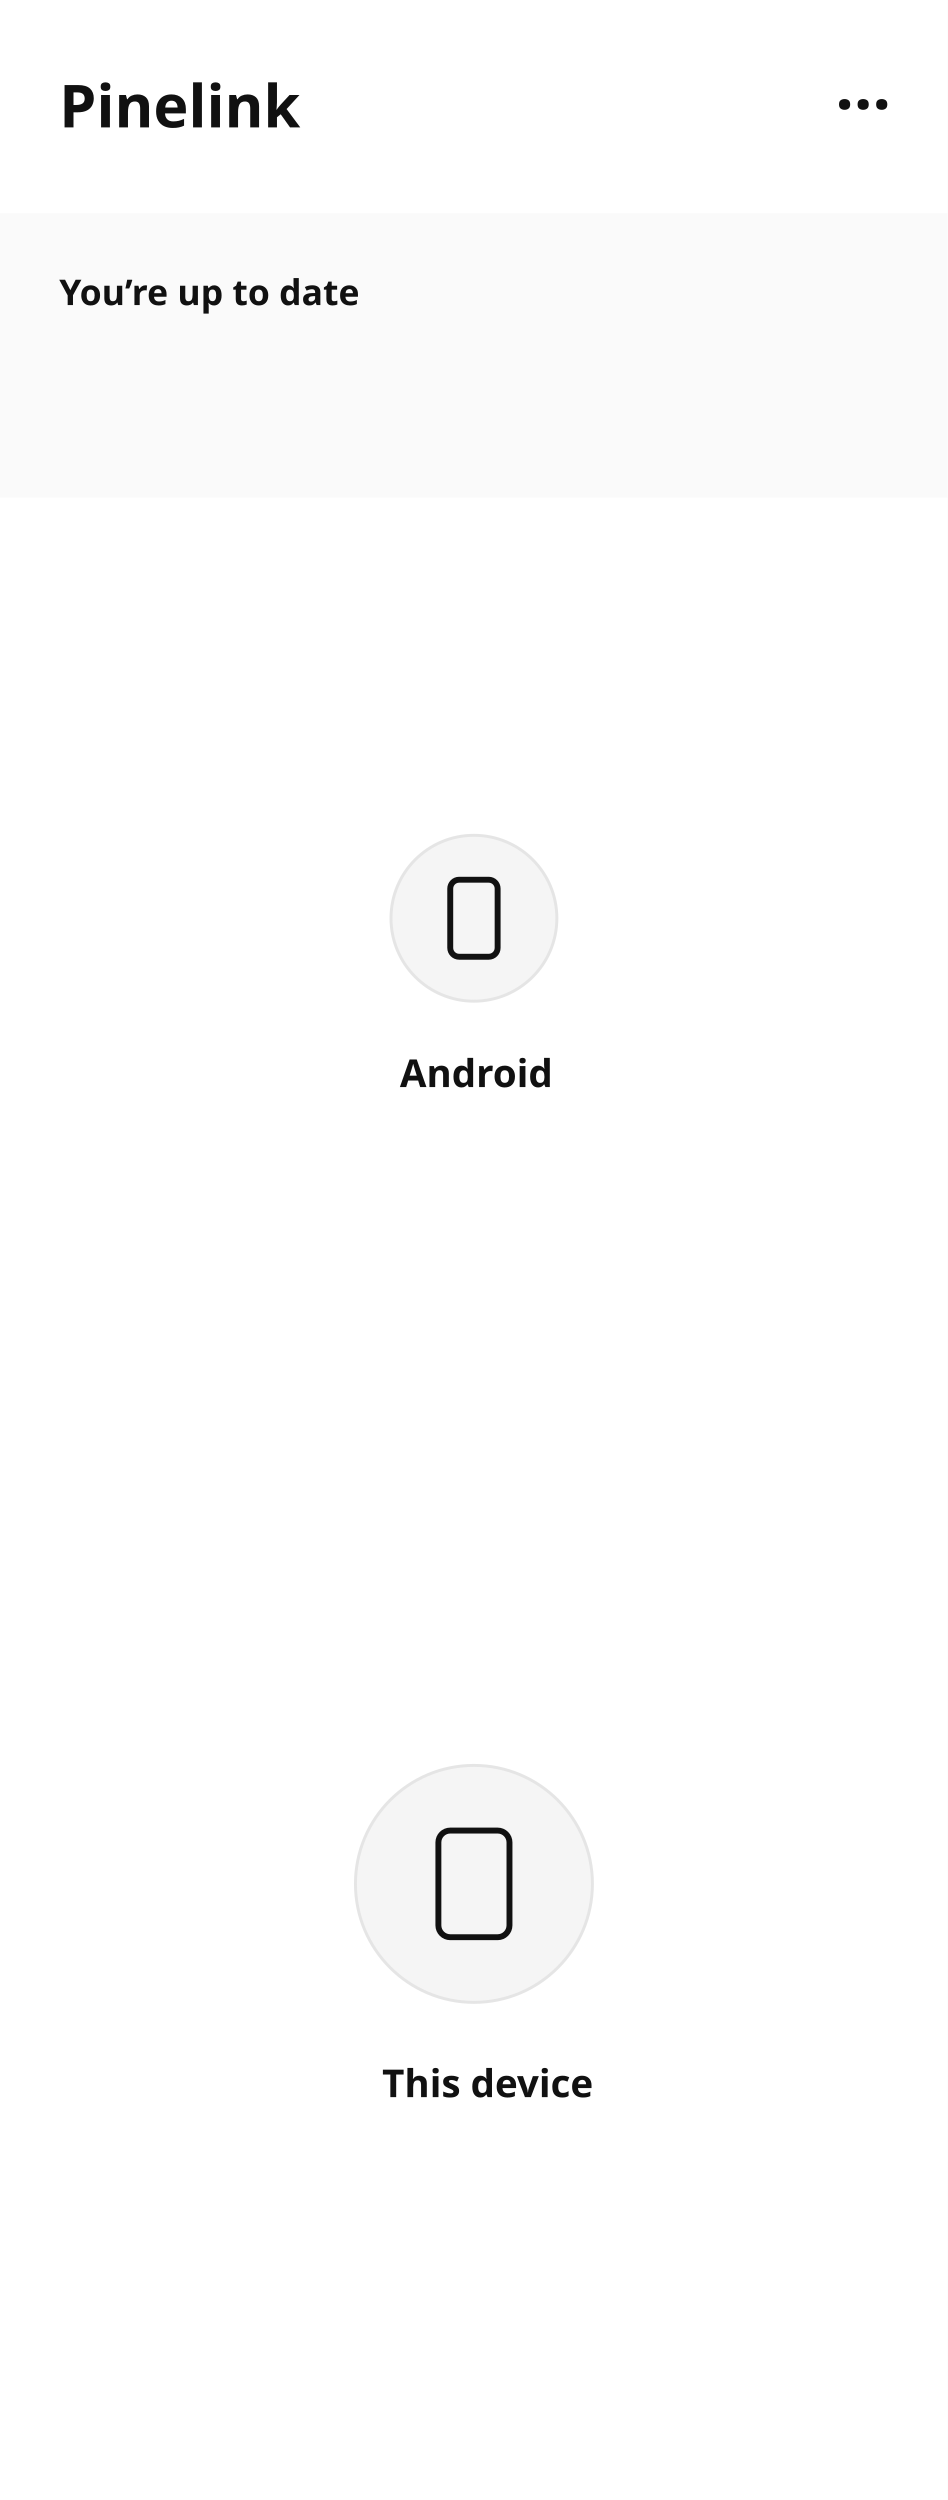
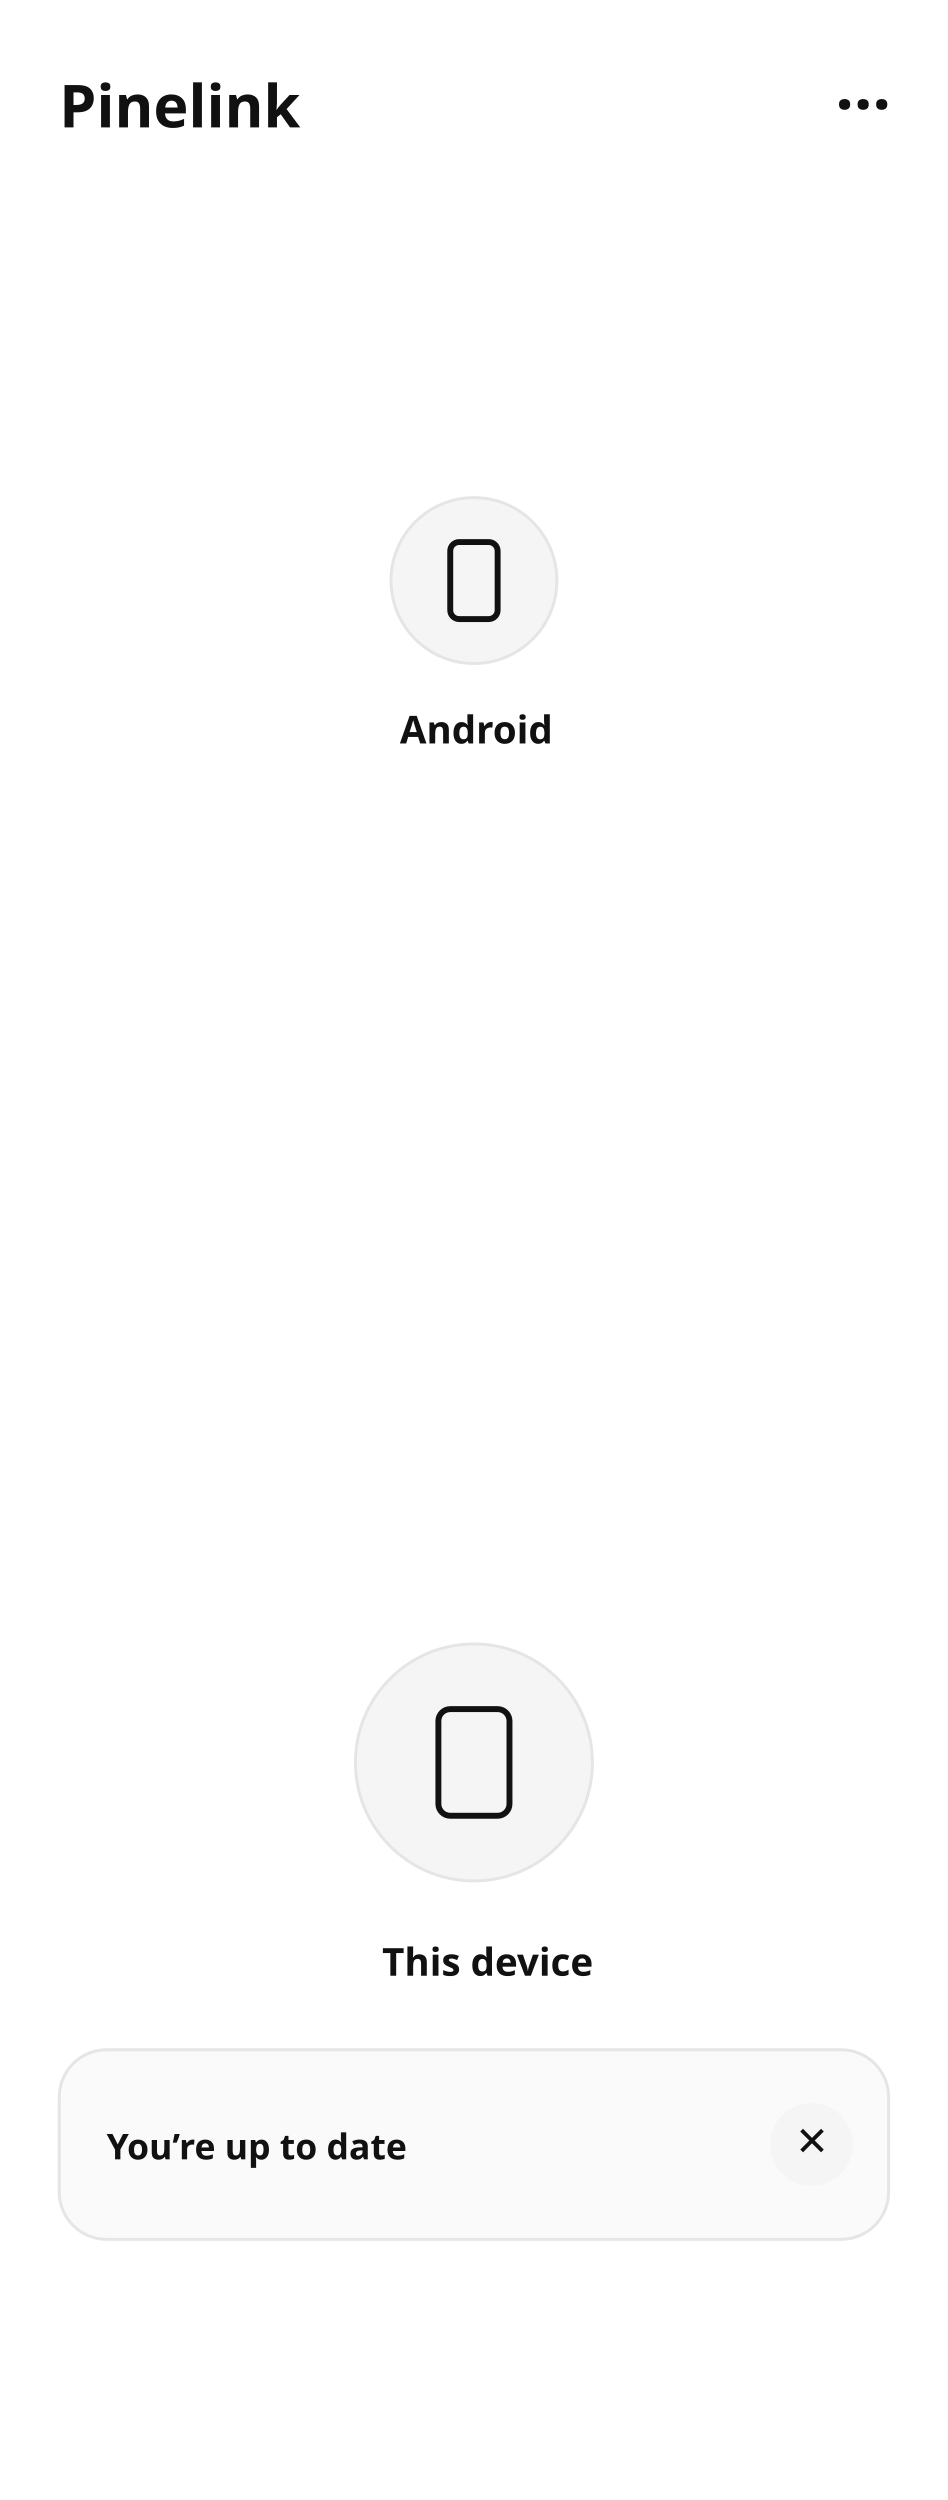
<svg xmlns="http://www.w3.org/2000/svg" width="320" height="844">
  <rect width="320" height="844" fill="white" />
  <text x="20" y="43" fill="#111" font-family="Nunito" font-size="20" font-weight="800">Pinelink</text>
  <text x="282" y="43" fill="#111" font-family="Nunito" font-size="22" font-weight="700">···</text>
-   <rect x="0" y="72" width="320" height="96" fill="#fafafa" />
-   <text x="20" y="103" fill="#111" font-family="Nunito" font-size="12" font-weight="600">You’re up to date</text>
-   <circle cx="160" cy="310" r="28" fill="#f5f5f5" stroke="#e5e5e5" />
-   <rect x="152" y="297" width="16" height="26" rx="3" fill="none" stroke="#111" stroke-width="2" />
-   <text x="135" y="367" fill="#111" font-family="Nunito" font-size="13" font-weight="600">Android</text>
-   <circle cx="160" cy="636" r="40" fill="#f5f5f5" stroke="#e5e5e5" />
-   <rect x="148" y="618" width="24" height="36" rx="4" fill="none" stroke="#111" stroke-width="2" />
-   <text x="129" y="708" fill="#111" font-family="Nunito" font-size="13" font-weight="600">This device</text>
+   <rect x="20" y="692" width="280" height="64" rx="16" fill="#fafafa" stroke="#e5e5e5" />
+   <text x="36" y="729" fill="#111" font-family="Nunito" font-size="12" font-weight="600">You’re up to date</text>
+   <circle cx="274" cy="724" r="14" fill="#f5f5f5" />
+   <text x="269" y="729" fill="#111" font-family="Nunito" font-size="18" font-weight="400">×</text>
+   <circle cx="160" cy="196" r="28" fill="#f5f5f5" stroke="#e5e5e5" />
+   <rect x="152" y="183" width="16" height="26" rx="3" fill="none" stroke="#111" stroke-width="2" />
+   <text x="135" y="251" fill="#111" font-family="Nunito" font-size="13" font-weight="600">Android</text>
+   <circle cx="160" cy="595" r="40" fill="#f5f5f5" stroke="#e5e5e5" />
+   <rect x="148" y="577" width="24" height="36" rx="4" fill="none" stroke="#111" stroke-width="2" />
+   <text x="129" y="667" fill="#111" font-family="Nunito" font-size="13" font-weight="600">This device</text>
</svg>
